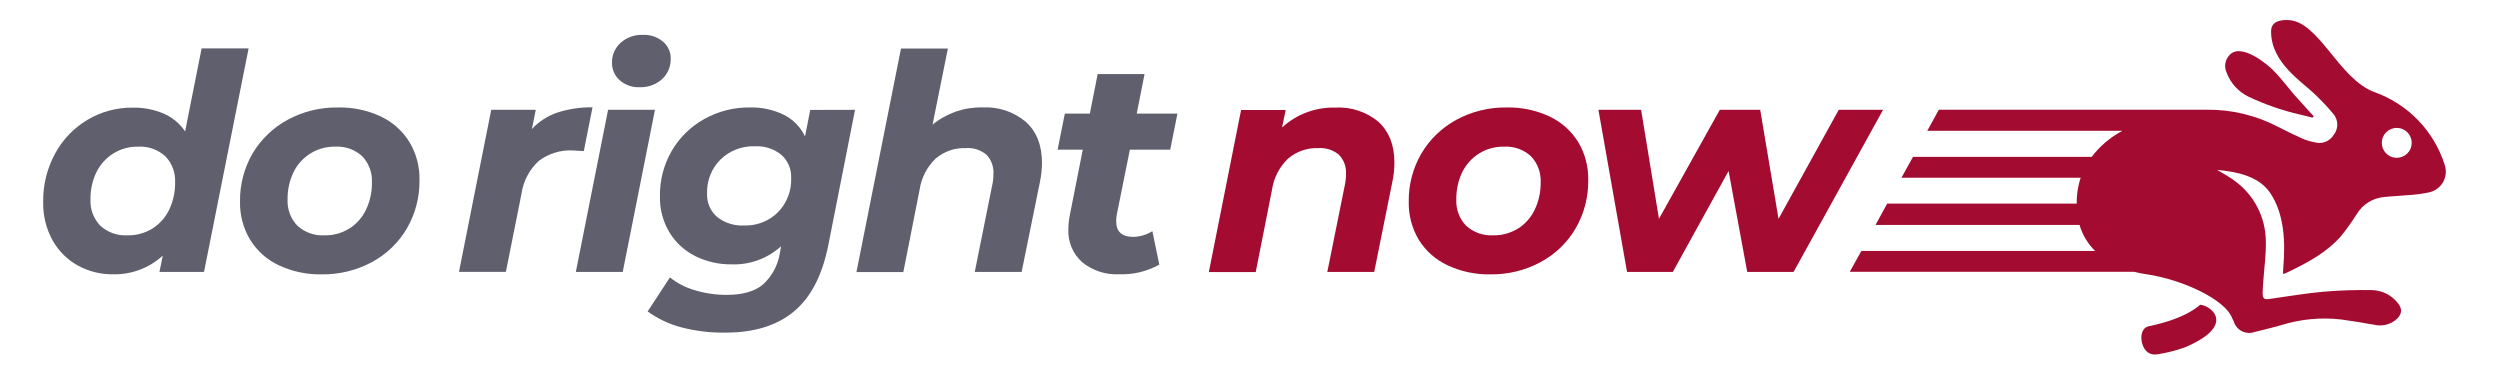
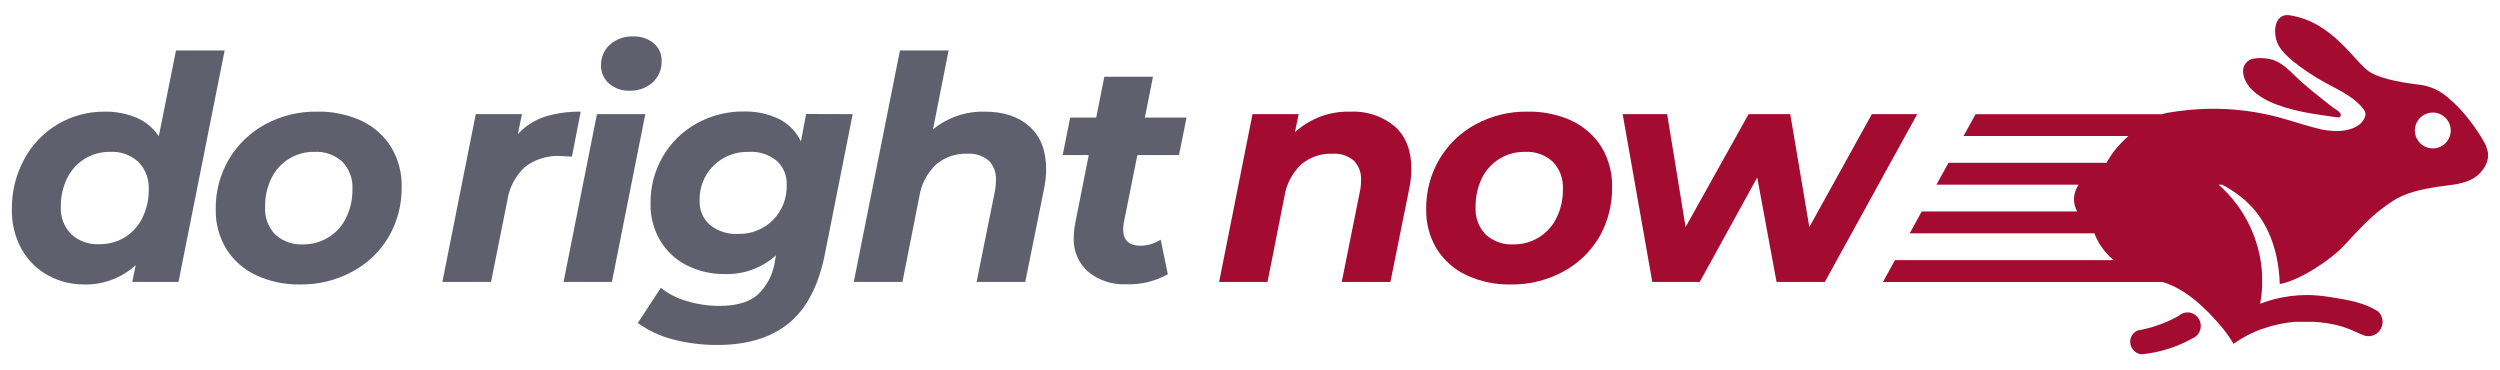
<svg xmlns="http://www.w3.org/2000/svg" viewBox="0 0 479.86 70.87">
  <defs>
    <style>.cls-1{fill:#5f5f6e;}.cls-2{fill:#a30b31;}</style>
  </defs>
  <g id="Layer_1" data-name="Layer 1">
-     <path class="cls-1" d="M47.72,9.29l-8.56,42.9H30.61l.63-3.13a13.65,13.65,0,0,1-9.53,3.59A13.72,13.72,0,0,1,15,51a12.54,12.54,0,0,1-4.89-4.83,14.6,14.6,0,0,1-1.82-7.42,18.78,18.78,0,0,1,2.29-9.28A16.83,16.83,0,0,1,16.79,23a16.63,16.63,0,0,1,8.67-2.34,14.52,14.52,0,0,1,6,1.16,9.38,9.38,0,0,1,4.07,3.41L38.7,9.29Zm-18.5,34.6a8.8,8.8,0,0,0,3.24-3.61A11.76,11.76,0,0,0,33.61,35a6.74,6.74,0,0,0-1.87-5,7.17,7.17,0,0,0-5.24-1.85,8.74,8.74,0,0,0-4.74,1.3A8.85,8.85,0,0,0,18.53,33a11.63,11.63,0,0,0-1.16,5.32,6.74,6.74,0,0,0,1.88,5,7.13,7.13,0,0,0,5.23,1.85A8.74,8.74,0,0,0,29.22,43.89Z" />
-     <path class="cls-1" d="M53.5,50.91A12.83,12.83,0,0,1,48,46a13.69,13.69,0,0,1-1.93-7.31,17.88,17.88,0,0,1,2.42-9.25A17.49,17.49,0,0,1,55.2,23a19.57,19.57,0,0,1,9.65-2.37,18.49,18.49,0,0,1,8.27,1.74,12.9,12.9,0,0,1,5.46,4.88,13.6,13.6,0,0,1,1.94,7.31,18,18,0,0,1-2.4,9.25,17.19,17.19,0,0,1-6.7,6.48,19.75,19.75,0,0,1-9.69,2.37A18.46,18.46,0,0,1,53.5,50.91Zm13.49-7a8.8,8.8,0,0,0,3.24-3.61A11.76,11.76,0,0,0,71.39,35a6.8,6.8,0,0,0-1.85-5,7.07,7.07,0,0,0-5.21-1.85,8.74,8.74,0,0,0-4.74,1.3A8.85,8.85,0,0,0,56.36,33a11.76,11.76,0,0,0-1.16,5.32,6.74,6.74,0,0,0,1.88,5,7.15,7.15,0,0,0,5.23,1.85A8.59,8.59,0,0,0,67,43.89Z" />
-     <path class="cls-1" d="M107,21.6a20.9,20.9,0,0,1,6.73-1L112.06,29c-1.07-.08-1.77-.12-2.08-.12a10,10,0,0,0-6.56,2,10.56,10.56,0,0,0-3.32,6.3l-3,15h-9l6.19-31.11h8.55l-.75,3.7A11.8,11.8,0,0,1,107,21.6Z" />
-     <path class="cls-1" d="M116.72,21.08h9l-6.19,31.11h-9Zm2.22-5.69a4.36,4.36,0,0,1-1.47-3.33,5,5,0,0,1,1.65-3.84,6.07,6.07,0,0,1,4.3-1.53A5.59,5.59,0,0,1,127.27,8a4.13,4.13,0,0,1,1.47,3.21,5.24,5.24,0,0,1-1.67,4,6.2,6.2,0,0,1-4.34,1.53A5.37,5.37,0,0,1,118.94,15.39Z" />
-     <path class="cls-1" d="M164.12,21.08,159,47q-1.74,8.79-6.68,12.84t-13.21,4a31,31,0,0,1-8.29-1,19.32,19.32,0,0,1-6.51-3.06l4.28-6.53a13.56,13.56,0,0,0,4.77,2.45,20.81,20.81,0,0,0,6.16.9c3,0,5.36-.67,6.94-2a10.37,10.37,0,0,0,3.23-6l.23-1.33a13.39,13.39,0,0,1-9.48,3.47,15.17,15.17,0,0,1-7-1.59,12.16,12.16,0,0,1-4.94-4.54,12.84,12.84,0,0,1-1.83-6.93A16.89,16.89,0,0,1,128.91,29a16.44,16.44,0,0,1,6.21-6.12A17.56,17.56,0,0,1,144,20.62,14.21,14.21,0,0,1,150.39,22a8.89,8.89,0,0,1,4.13,4.19l1-5.09Zm-14.8,19.66a8.86,8.86,0,0,0,2.54-6.53A5.69,5.69,0,0,0,150,29.73a7.46,7.46,0,0,0-5.15-1.65,9,9,0,0,0-6.56,2.54,8.82,8.82,0,0,0-2.57,6.53,5.61,5.61,0,0,0,1.91,4.48,7.67,7.67,0,0,0,5.2,1.65A8.77,8.77,0,0,0,149.32,40.74Z" />
-     <path class="cls-1" d="M196.91,23.4Q200,26.18,200,31.26a18,18,0,0,1-.4,3.7L196.1,52.19h-9l3.35-16.65a9.06,9.06,0,0,0,.23-2.14,4.87,4.87,0,0,0-1.33-3.7,5.54,5.54,0,0,0-4-1.27,8.42,8.42,0,0,0-5.75,2,10.41,10.41,0,0,0-3.09,6l-3.12,15.79h-9l8.55-42.9h9L179,23.92a14.58,14.58,0,0,1,9.6-3.3A11.87,11.87,0,0,1,196.91,23.4Z" />
-     <path class="cls-1" d="M214.36,41.2a6,6,0,0,0-.11,1.27q0,3,3.29,3a7.16,7.16,0,0,0,3.65-1.1l1.33,6.42a14.65,14.65,0,0,1-7.75,1.85,10.36,10.36,0,0,1-7.05-2.31A8,8,0,0,1,205.06,44a14.59,14.59,0,0,1,.29-2.72l2.48-12.55H203l1.39-6.93h4.8l1.5-7.58h9l-1.5,7.58H226l-1.38,6.93h-7.75Z" />
-     <path class="cls-2" d="M264.58,23.37c2,1.83,3.07,4.44,3.07,7.83a17.6,17.6,0,0,1-.41,3.76l-3.47,17.23h-9l3.36-16.65a9.62,9.62,0,0,0,.23-2.14A4.91,4.91,0,0,0,257,29.7a5.57,5.57,0,0,0-4-1.27,8.42,8.42,0,0,0-5.75,2,10.36,10.36,0,0,0-3.1,6l-3.12,15.79h-9l6.19-31.11h8.56l-.7,3.36a14.57,14.57,0,0,1,10.23-3.82A11.93,11.93,0,0,1,264.58,23.37Z" />
-     <path class="cls-2" d="M277.83,50.91a12.89,12.89,0,0,1-5.5-4.88,13.69,13.69,0,0,1-1.93-7.31,17.88,17.88,0,0,1,2.42-9.25A17.49,17.49,0,0,1,279.53,23a19.58,19.58,0,0,1,9.66-2.37,18.44,18.44,0,0,1,8.26,1.74,13,13,0,0,1,5.47,4.88,13.69,13.69,0,0,1,1.93,7.31,18,18,0,0,1-2.4,9.25,17.19,17.19,0,0,1-6.7,6.48,19.75,19.75,0,0,1-9.69,2.37A18.49,18.49,0,0,1,277.83,50.91Zm13.49-7a8.8,8.8,0,0,0,3.24-3.61A11.76,11.76,0,0,0,295.72,35a6.8,6.8,0,0,0-1.85-5,7.06,7.06,0,0,0-5.2-1.85,8.75,8.75,0,0,0-4.75,1.3A8.85,8.85,0,0,0,280.69,33a11.76,11.76,0,0,0-1.16,5.32,6.74,6.74,0,0,0,1.88,5,7.15,7.15,0,0,0,5.23,1.85A8.59,8.59,0,0,0,291.32,43.89Z" />
-     <path class="cls-2" d="M361.44,21.08,344.27,52.19h-8.9l-3.58-19.37-10.7,19.37H312.3l-5.49-31.11H315L318.43,42l11.68-20.93h7.75L341.38,42l11.56-20.93Z" />
-     <path class="cls-2" d="M422.33,58.49c-.13,0-2.32,2.56-9.89,4.13-1.38.29-1.67,2-1.24,3.39s1.38,2.24,2.92,2a29.37,29.37,0,0,0,5.22-1.32C429.33,62.46,424.44,58.68,422.33,58.49Z" />
-     <path class="cls-2" d="M431.55,18.54A48.68,48.68,0,0,0,441.5,22c.8.21,1.6.39,2.4.58l.21-.25c-.95-1-1.89-2.12-2.86-3.16-2.31-2.48-2.74-3.49-5.14-5.89-.81-.81-6.15-5.38-8.31-2.54a3,3,0,0,0-.41,3.21A8.39,8.39,0,0,0,431.55,18.54Z" />
-     <path class="cls-2" d="M469.25,31.66a21.79,21.79,0,0,0-13.55-14C448.84,15.07,445.09,4,439.16,3.85c-1.66-.05-3.24.32-3.24,2.2,0,6,5.86,9.56,8.49,12.12a45.2,45.2,0,0,1,3.48,3.72,3.16,3.16,0,0,1,.05,4,3.22,3.22,0,0,1-3.59,1.44,11.19,11.19,0,0,1-2.47-.75c-1.58-.7-3.13-1.49-4.67-2.26a28.84,28.84,0,0,0-13.68-3.26H372.15l-2.22,4.05h37.44a18.18,18.18,0,0,0-5.89,5H367.19l-2.22,4h34.4a15.31,15.31,0,0,0-.7,3.44c-.05.53-.06,1-.06,1.53H362.23L360,43.17h39.15a11.56,11.56,0,0,0,3,5H357.28l-2.23,4h54.58a19.24,19.24,0,0,0,2.23.45c7,1,15.19,4.84,16.57,8.4.1.24.22.46.33.7a3.08,3.08,0,0,0,4,2c1.68-.4,3.36-.81,5-1.28a27.89,27.89,0,0,1,11.69-1.11q3.13.45,6.25,1a4.8,4.8,0,0,0,4-.81c1.42-1.07,1.55-2.3.34-3.6a6.5,6.5,0,0,0-4.75-2.24,93,93,0,0,0-9.3.31c-3.45.31-6.86.89-10.29,1.38-1.13.16-1.4,0-1.4-1.17,0-.8.09-1.6.14-2.4.17-2.52.55-5.05.47-7.57A14.43,14.43,0,0,0,429,34.76c-1-.78-2.2-1.39-3.44-2.16,4,.39,8.06,1.25,10.23,4.49,2.71,4.06,2.88,9.47,2.47,14.34,0,.36-.05.72-.07,1.1a1.42,1.42,0,0,0,.32,0c.4-.18.81-.37,1.21-.57,3.55-1.75,7-3.62,9.66-6.68a46.78,46.78,0,0,0,3-4.21,6.85,6.85,0,0,1,5.09-3.24c1.59-.17,3.2-.22,4.79-.38a25.38,25.38,0,0,0,3.9-.51A4.06,4.06,0,0,0,469.25,31.66Zm-6.57-3.11a2.87,2.87,0,1,1-1.51-3.77A2.86,2.86,0,0,1,462.68,28.55Z" />
+     <path class="cls-1" d="M43.12,9.69,34.26,54.12H25.39l.66-3.23a14.14,14.14,0,0,1-9.88,3.71,14.19,14.19,0,0,1-6.94-1.74,12.93,12.93,0,0,1-5.06-5,15.06,15.06,0,0,1-1.89-7.69,19.5,19.5,0,0,1,2.37-9.61,17.32,17.32,0,0,1,15.42-9.13,15.09,15.09,0,0,1,6.19,1.19,9.7,9.7,0,0,1,4.22,3.54l3.3-16.47ZM24,45.53a9.18,9.18,0,0,0,3.35-3.75,12.1,12.1,0,0,0,1.2-5.5,7,7,0,0,0-2-5.21,7.38,7.38,0,0,0-5.42-1.92,9,9,0,0,0-8.26,5.09,12.14,12.14,0,0,0-1.2,5.51,7,7,0,0,0,2,5.21,7.38,7.38,0,0,0,5.42,1.91A9.16,9.16,0,0,0,24,45.53Z" />
+     <path class="cls-1" d="M49.1,52.8a13.36,13.36,0,0,1-5.69-5.06,14.13,14.13,0,0,1-2-7.57,18.42,18.42,0,0,1,2.52-9.58,18.08,18.08,0,0,1,6.95-6.71,20.2,20.2,0,0,1,10-2.45,19.32,19.32,0,0,1,8.57,1.79,13.44,13.44,0,0,1,5.65,5.06,14.16,14.16,0,0,1,2,7.58,18.71,18.71,0,0,1-2.48,9.58,17.85,17.85,0,0,1-7,6.7,20.42,20.42,0,0,1-10,2.46A19.19,19.19,0,0,1,49.1,52.8Zm14-7.27a9.11,9.11,0,0,0,3.35-3.75,12.1,12.1,0,0,0,1.2-5.5,7,7,0,0,0-1.92-5.21,7.25,7.25,0,0,0-5.38-1.92,9,9,0,0,0-8.27,5.09,12.14,12.14,0,0,0-1.19,5.51A7,7,0,0,0,52.81,45a7.38,7.38,0,0,0,5.42,1.91A9,9,0,0,0,63.08,45.53Z" />
+     <path class="cls-1" d="M104.46,22.44a21.78,21.78,0,0,1,7-1l-1.68,8.62q-1.68-.12-2.16-.12A10.37,10.37,0,0,0,100.81,32a10.9,10.9,0,0,0-3.44,6.53L94.25,54.12H84.91l6.41-32.21h8.86l-.78,3.83A12.11,12.11,0,0,1,104.46,22.44Z" />
+     <path class="cls-1" d="M114.58,21.91h9.28l-6.41,32.21h-9.28Zm2.3-5.9a4.53,4.53,0,0,1-1.52-3.44,5.25,5.25,0,0,1,1.7-4A6.34,6.34,0,0,1,121.53,7a5.84,5.84,0,0,1,4,1.34A4.29,4.29,0,0,1,127,11.67a5.4,5.4,0,0,1-1.73,4.16,6.4,6.4,0,0,1-4.49,1.58A5.57,5.57,0,0,1,116.88,16Z" />
+     <path class="cls-1" d="M163.67,21.91l-5.33,26.82q-1.8,9.1-6.91,13.29t-13.69,4.19a32.75,32.75,0,0,1-8.59-1.07A20,20,0,0,1,122.42,62l4.43-6.76a13.93,13.93,0,0,0,4.94,2.54,21.52,21.52,0,0,0,6.37.93c3.16,0,5.55-.69,7.19-2.07a10.85,10.85,0,0,0,3.35-6.25l.24-1.38a13.93,13.93,0,0,1-9.82,3.59,15.8,15.8,0,0,1-7.24-1.64,12.58,12.58,0,0,1-5.12-4.71A13.35,13.35,0,0,1,124.87,39a17.37,17.37,0,0,1,2.34-8.92,17,17,0,0,1,6.43-6.35,18.23,18.23,0,0,1,9.19-2.33,14.87,14.87,0,0,1,6.62,1.4,9.29,9.29,0,0,1,4.28,4.34l1-5.26ZM148.34,42.26A9.13,9.13,0,0,0,151,35.5a5.88,5.88,0,0,0-1.92-4.64,7.72,7.72,0,0,0-5.33-1.71,9.23,9.23,0,0,0-6.79,2.64,9.08,9.08,0,0,0-2.67,6.76,5.81,5.81,0,0,0,2,4.64,7.94,7.94,0,0,0,5.39,1.71A9.06,9.06,0,0,0,148.34,42.26Z" />
+     <path class="cls-1" d="M197.63,24.3c2.12,1.92,3.17,4.63,3.17,8.14a18.57,18.57,0,0,1-.41,3.84l-3.6,17.84h-9.34l3.48-17.25a10.13,10.13,0,0,0,.23-2.21,5,5,0,0,0-1.37-3.83,5.77,5.77,0,0,0-4.13-1.32,8.7,8.7,0,0,0-6,2.07,10.74,10.74,0,0,0-3.21,6.19l-3.23,16.35h-9.34l8.86-44.43h9.34l-3,15.15a15.07,15.07,0,0,1,9.94-3.41C192.66,21.43,195.51,22.38,197.63,24.3Z" />
+     <path class="cls-1" d="M215.71,42.74a5.7,5.7,0,0,0-.12,1.32c0,2.08,1.14,3.11,3.42,3.11A7.45,7.45,0,0,0,222.78,46l1.38,6.64a15.13,15.13,0,0,1-8,1.92,10.71,10.71,0,0,1-7.3-2.4,8.25,8.25,0,0,1-2.76-6.58,15.77,15.77,0,0,1,.3-2.82l2.58-13h-5l1.43-7.19h5l1.56-7.84h9.34l-1.56,7.84h8l-1.44,7.19h-8Z" />
+     <path class="cls-2" d="M267.72,24.27q3.18,2.85,3.18,8.11a18.2,18.2,0,0,1-.42,3.9l-3.6,17.84h-9.34L261,36.87a9.54,9.54,0,0,0,.24-2.21,5,5,0,0,0-1.38-3.83,5.77,5.77,0,0,0-4.13-1.32,8.72,8.72,0,0,0-6,2.07,10.73,10.73,0,0,0-3.2,6.19l-3.24,16.35H234l6.41-32.21h8.86l-.72,3.47a15.1,15.1,0,0,1,10.6-3.95A12.37,12.37,0,0,1,267.72,24.27Z" />
+     <path class="cls-2" d="M281.44,52.8a13.42,13.42,0,0,1-5.69-5.06,14.12,14.12,0,0,1-2-7.57,18.42,18.42,0,0,1,2.51-9.58,18.08,18.08,0,0,1,6.95-6.71,20.21,20.21,0,0,1,10-2.45,19.31,19.31,0,0,1,8.56,1.79,13.52,13.52,0,0,1,5.66,5.06,14.25,14.25,0,0,1,2,7.58A18.71,18.71,0,0,1,307,45.44a17.85,17.85,0,0,1-6.95,6.7,20.42,20.42,0,0,1-10,2.46A19.19,19.19,0,0,1,281.44,52.8Zm14-7.27a9.11,9.11,0,0,0,3.35-3.75,12.1,12.1,0,0,0,1.2-5.5,7,7,0,0,0-1.91-5.21,7.29,7.29,0,0,0-5.39-1.92,9,9,0,0,0-8.27,5.09,12.27,12.27,0,0,0-1.19,5.51A7,7,0,0,0,285.15,45a7.39,7.39,0,0,0,5.42,1.91A9,9,0,0,0,295.42,45.53Z" />
+     <path class="cls-2" d="M368,21.91,350.26,54.12H341l-3.71-20.06L326.25,54.12h-9.1l-5.69-32.21H320l3.54,21.67,12.09-21.67h8l3.66,21.67,12-21.67Z" />
+     <path class="cls-2" d="M435.65,19.51c4,1.83,8.56,2.38,12.84,3a1.1,1.1,0,0,0,.51,0,.5.5,0,0,0,.3-.41c.06-.58-1.05-1.13-1.44-1.42l-2.05-1.6c-1.36-1.07-2.71-2.17-4-3.31-2.05-1.79-3.73-4.1-6.57-4.52a8.92,8.92,0,0,0-2.68,0,2.41,2.41,0,0,0-2,2.69C430.8,16.53,433.33,18.44,435.65,19.51Z" />
+     <path class="cls-2" d="M420.35,60a2.58,2.58,0,0,0-1.33.12,2.38,2.38,0,0,0-.84.5c-.14.09-.29.16-.44.25l0,0a4.25,4.25,0,0,1-.52.27l0,0h0c-.24.14-.49.25-.75.37a25.82,25.82,0,0,1-2.53,1l-.66.21c-.32.1-.65.2-1,.28l-1,.24c-.32.08-.64.14-1,.2h0a4.23,4.23,0,0,0-.41.23,2.35,2.35,0,0,0-.57,3.27A2.32,2.32,0,0,0,411,68s0,0,0,0l.72-.07a24.71,24.71,0,0,0,7.54-2.18c.42-.19.84-.41,1.26-.64l.13-.08h0a2.45,2.45,0,0,0,.91-.53,2.56,2.56,0,0,0,.83-1.49A2.61,2.61,0,0,0,420.35,60Z" />
+     <path class="cls-2" d="M477.44,28.8a7.83,7.83,0,0,0-.57-1.44,33.67,33.67,0,0,0-2.7-4.06,26.5,26.5,0,0,0-4.32-4.59,10.22,10.22,0,0,0-5.22-2.43h-.09l-.6-.08h0c-1.56-.2-6.61-.83-9.06-2.37-2.92-1.84-7.06-9.65-15.42-10.9-2.45-.37-3.18,2.3-2.55,4.69.46,1.71,1.94,3.07,3.26,4.16a40.56,40.56,0,0,0,5.48,3.71c2.71,1.57,5.74,2.74,7.8,5.19a3.16,3.16,0,0,1,.49.72,1.51,1.51,0,0,1-.06,1.18c-.79,1.89-3.09,2.47-4.94,2.57a15.35,15.35,0,0,1-4.71-.64c-3.22-.87-6.36-2-9.63-2.65a48.73,48.73,0,0,0-14.51-.75c-1.34.13-2.69.31-4,.53a7.6,7.6,0,0,0-1.09.28h-35.8l-2.31,4.19h31.63a24.25,24.25,0,0,0-2.86,3.06c-.44.61-.9,1.33-1.34,2.08H374l-2.31,4.2H399a4.85,4.85,0,0,0-.91,2.83,4.77,4.77,0,0,0,.61,2.31H368.86l-2.3,4.2H402a12.38,12.38,0,0,0,3.71,5.14H363.73l-2.31,4.2h53.67c4.42,1.27,8.46,5.18,11.3,8.59A22.44,22.44,0,0,1,428.71,66a22.7,22.7,0,0,1,3.41-2l1.14-.52.21-.08.79-.3.1,0,.33-.11c.3-.11.59-.2.89-.29l.61-.18.07,0,.86-.22.8-.18H438l.6-.11.69-.11c.38,0,.76-.1,1.15-.13h.19l.42,0c.14,0,.29,0,.43,0h.43l.9,0c.26,0,.51,0,.77,0h.2c.33,0,.64,0,1,.06s.57,0,.86.08h0a4.76,4.76,0,0,1,.61.07h0a7.94,7.94,0,0,1,.83.13,18.05,18.05,0,0,1,4.38,1.28l1.92.84a2.71,2.71,0,0,0,2.75-.17,2.76,2.76,0,0,0,.19-4.4l-.05,0-.73-.41c-2.59-1.38-5.61-1.8-8.48-2.26a28,28,0,0,0-4.28-.36,23.62,23.62,0,0,0-3.16.21,24,24,0,0,0-5.79,1.46A24.12,24.12,0,0,0,434.2,55c0-.31,0-.63,0-.94,0-.48,0-1,0-1.41a24.71,24.71,0,0,0-8.36-17.21h.68a23.68,23.68,0,0,1,3.55,2.3c4.49,3.49,7.26,9.11,7.52,16.79,4-.77,9.89-4.75,12.3-7.36,4.92-5.34,6.11-6.33,9.13-8.42,2.58-1.78,5.8-2.42,8.84-2.89,2.14-.33,4.43-.41,6.41-1.37S478.1,31.14,477.44,28.8Zm-10-.35a3.44,3.44,0,1,1,2.93-3.88A3.45,3.45,0,0,1,467.47,28.45Z" />
  </g>
</svg>
